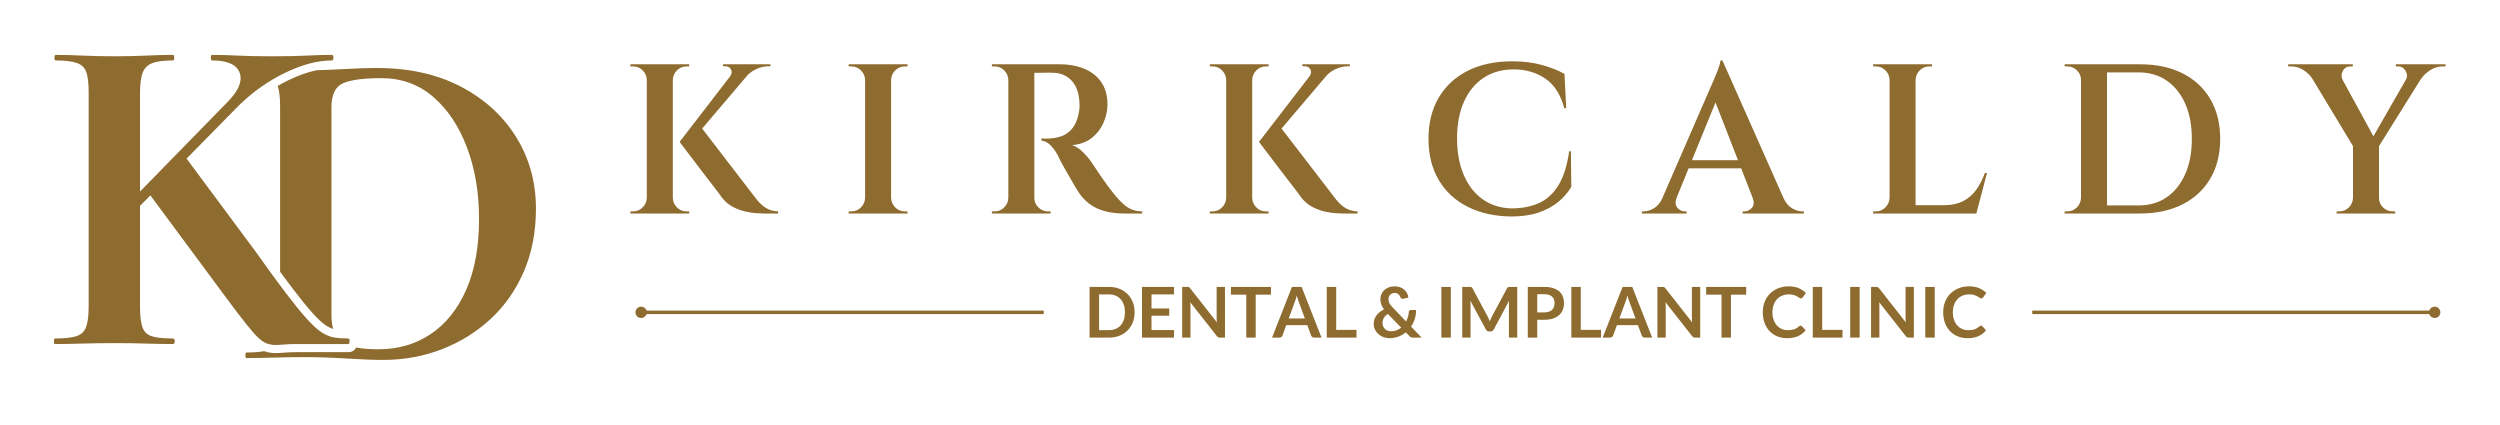
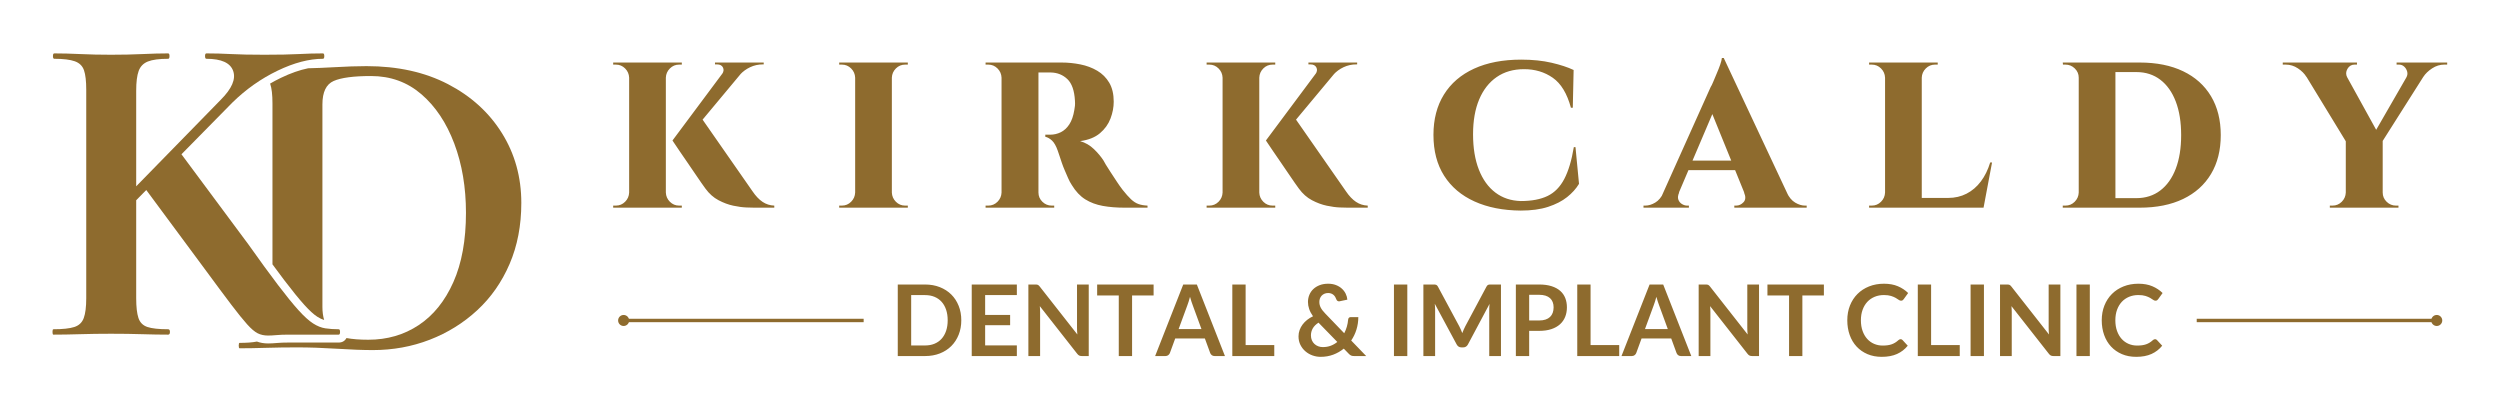
- <svg xmlns="http://www.w3.org/2000/svg" viewBox="0 0 1853 315" width="1853" height="315" role="img" aria-label="Kirkcaldy Dental &amp; Implant Clinic">
+ <svg xmlns="http://www.w3.org/2000/svg" viewBox="0 0 1905 315" width="1905" height="315" role="img" aria-label="Kirkcaldy Dental &amp; Implant Clinic">
  <g fill="#8E6B2E">
    <path d="M284.085 266.763Q273.112 266.763 256.653 265.735Q240.193 264.706 226.477 264.706Q214.133 264.706 202.817 265.049Q191.501 265.392 182.586 265.392Q181.9 265.392 181.9 263.334Q181.9 261.277 182.586 261.277Q190.744 261.277 195.772 260.267Q199.65 261.706 204.25 261.706Q207.267 261.706 211.311 261.338Q214.811 261.02 219.681 261.02H258.086Q262.089 261.02 264.025 257.587Q270.782 258.876 280.656 258.876Q302.259 258.876 319.061 247.732Q335.863 236.588 345.465 214.985Q355.066 193.382 355.066 162.178Q355.066 133.031 346.15 109.371Q337.235 85.711 321.118 71.823Q305.002 57.936 282.713 57.936Q262.825 57.936 254.252 61.707Q245.68 65.479 245.68 79.538V233.845Q245.68 239.482 247 243.833Q244.494 243.098 241.796 241.364Q237.671 238.712 231.866 232.279Q225.691 225.437 216.586 213.465Q212.513 208.11 207.618 201.423V78.853Q207.618 68.908 205.903 63.936Q205.86 63.811 205.814 63.688Q209.85 61.341 214.064 59.311Q225.057 54.014 234.796 52.022Q243.787 51.837 253.91 51.249Q268.654 50.392 279.284 50.392Q314.946 50.392 341.35 64.108Q367.753 77.824 382.498 101.484Q397.243 125.144 397.243 154.634Q397.243 180.352 388.327 201.097Q379.412 221.843 363.638 236.416Q347.865 250.99 327.462 258.877Q307.059 266.763 284.085 266.763Z" />
    <path data-kd="K" d="M65.718 227.225V68.461Q65.718 58.517 64.003 53.545Q62.289 48.573 56.974 46.687Q51.659 44.801 41.372 44.801Q40.343 44.801 40.343 42.743Q40.343 40.686 41.372 40.686Q50.287 40.686 61.26 41.2Q72.233 41.715 84.577 41.715Q97.608 41.715 108.581 41.2Q119.553 40.686 128.126 40.686Q129.155 40.686 129.155 42.743Q129.155 44.801 128.126 44.801Q117.839 44.801 112.695 46.858Q107.552 48.915 105.666 54.059Q103.78 59.203 103.78 69.147V227.225Q103.78 237.169 105.494 242.313Q107.209 247.456 112.352 249.171Q117.496 250.885 128.126 250.885Q129.498 250.885 129.498 252.943Q129.498 255.0 128.126 255.0Q119.211 255.0 108.409 254.657Q97.608 254.314 84.577 254.314Q72.233 254.314 60.917 254.657Q49.601 255.0 40.686 255.0Q40.0 255.0 40.0 252.943Q40.0 250.885 40.686 250.885Q51.316 250.885 56.631 249.171Q61.946 247.456 63.832 242.313Q65.718 237.169 65.718 227.225ZM156.244 205.279 109.266 141.842 136.699 115.439 189.163 186.077Q202.536 204.936 211.794 217.109Q221.053 229.282 227.396 236.312Q233.74 243.341 238.541 246.427Q243.341 249.514 247.97 250.199Q252.6 250.885 258.086 250.885Q259.115 250.885 259.115 252.943Q259.115 255.0 258.086 255.0Q242.998 255.0 233.74 255.0Q224.482 255.0 219.681 255.0Q214.537 255.0 210.766 255.343Q206.994 255.686 204.25 255.686Q199.793 255.686 196.364 253.971Q192.935 252.257 188.305 247.113Q183.676 241.97 176.132 232.026Q168.589 222.081 156.244 205.279ZM79.777 166.531 168.246 76.005Q180.933 63.317 177.675 54.059Q174.418 44.801 157.273 44.801Q156.244 44.801 156.244 42.743Q156.244 40.686 157.273 40.686Q166.531 40.686 176.132 41.2Q185.734 41.715 201.507 41.715Q217.967 41.715 227.568 41.2Q237.169 40.686 246.085 40.686Q247.113 40.686 247.113 42.743Q247.113 44.801 246.085 44.801Q230.311 44.801 211.451 53.888Q192.592 62.974 177.161 78.062L89.035 167.56Z" />
-     <path d="M518.435 92.68 560.937 147.98Q564.413 152.246 568.126 154.379Q571.839 156.512 576.737 156.67V158.25H565.835Q564.097 158.25 560.463 158.013Q556.829 157.776 552.326 156.749Q547.823 155.722 543.241 153.352Q538.659 150.982 535.183 146.558Q534.709 145.768 532.26 142.529Q529.811 139.29 526.177 134.629Q522.543 129.968 518.672 124.833Q514.801 119.698 511.404 115.274Q508.007 110.85 505.874 108.006Q503.741 105.162 503.741 105.162ZM559.989 48.756 512.589 104.53 503.741 105.162 547.191 48.756ZM571.049 47.65V49.072H570.417Q565.203 49.072 560.7 51.126Q556.197 53.18 553.037 56.814L541.187 56.498Q543.083 53.812 541.819 51.442Q540.555 49.072 537.395 49.072H535.815V47.65H570.417ZM498.685 47.65V158.25H479.409V47.65ZM479.883 146.716V158.25H467.243V156.67Q467.401 156.67 468.27 156.67Q469.139 156.67 469.297 156.67Q473.405 156.67 476.328 153.747Q479.251 150.824 479.409 146.716ZM479.883 59.184H479.409Q479.251 55.076 476.328 52.153Q473.405 49.23 469.297 49.23Q469.139 49.23 468.27 49.23Q467.401 49.23 467.243 49.23V47.65H479.883ZM498.211 146.716H498.685Q498.843 150.824 501.766 153.747Q504.689 156.67 508.797 156.67Q508.797 156.67 509.745 156.67Q510.693 156.67 510.851 156.67V158.25H498.211ZM498.211 59.184V47.65H510.851V49.23Q510.693 49.23 509.745 49.23Q508.797 49.23 508.797 49.23Q504.689 49.23 501.766 52.153Q498.843 55.076 498.685 59.184ZM660.477 47.65V158.25H641.201V47.65ZM641.675 146.716V158.25H629.035V156.67Q629.035 156.67 630.062 156.67Q631.089 156.67 631.089 156.67Q635.197 156.67 638.12 153.747Q641.043 150.824 641.201 146.716ZM641.675 59.184H641.201Q641.043 55.076 638.12 52.153Q635.197 49.23 631.089 49.23Q631.089 49.23 630.062 49.23Q629.035 49.23 629.035 49.23V47.65H641.675ZM660.003 146.716H660.477Q660.635 150.824 663.558 153.747Q666.481 156.67 670.589 156.67Q670.589 156.67 671.537 156.67Q672.485 156.67 672.643 156.67V158.25H660.003ZM660.003 59.184V47.65H672.643V49.23Q672.485 49.23 671.537 49.23Q670.589 49.23 670.589 49.23Q666.481 49.23 663.558 52.153Q660.635 55.076 660.477 59.184ZM764.599 47.65H785.613Q792.723 47.65 799.122 49.388Q805.521 51.126 810.419 54.76Q815.317 58.394 818.082 64.003Q820.847 69.612 820.847 77.354Q820.847 84.306 817.845 91.1Q814.843 97.894 808.997 102.397Q803.151 106.9 794.619 107.532Q798.885 108.954 802.756 112.825Q806.627 116.696 809.155 120.488Q809.313 120.646 811.13 123.411Q812.947 126.176 815.633 130.126Q818.319 134.076 821.242 138.026Q824.165 141.976 826.377 144.662Q829.853 148.77 832.776 151.377Q835.699 153.984 839.017 155.327Q842.335 156.67 846.601 156.67V158.25H833.487Q825.271 158.25 818.872 156.512Q812.473 154.774 807.733 151.298Q802.993 147.822 799.517 142.608Q798.569 141.186 796.831 138.263Q795.093 135.34 793.039 131.706Q790.985 128.072 789.01 124.675Q787.035 121.278 785.692 118.592Q784.349 115.906 783.875 114.8Q781.347 110.218 778.345 107.374Q775.343 104.53 771.867 104.214V102.634Q772.183 102.634 773.921 102.713Q775.659 102.792 777.871 102.634Q782.137 102.476 786.482 101.054Q790.827 99.632 794.303 95.761Q797.779 91.89 799.359 84.938Q799.675 83.516 799.991 81.304Q800.307 79.092 800.149 76.722Q799.675 65.662 794.461 59.974Q789.247 54.286 781.189 53.97Q778.187 53.812 774.869 53.891Q771.551 53.97 769.102 53.97Q766.653 53.97 766.179 53.97Q766.179 53.812 765.784 52.232Q765.389 50.652 764.994 49.151Q764.599 47.65 764.599 47.65ZM766.653 47.65V158.25H747.377V47.65ZM747.851 146.716V158.25H735.211V156.67Q735.369 156.67 736.238 156.67Q737.107 156.67 737.265 156.67Q741.373 156.67 744.296 153.747Q747.219 150.824 747.377 146.716ZM747.851 59.184H747.377Q747.219 55.076 744.296 52.153Q741.373 49.23 737.265 49.23Q737.107 49.23 736.238 49.23Q735.369 49.23 735.211 49.23V47.65H747.851ZM766.179 146.716H766.653Q766.653 150.824 769.655 153.747Q772.657 156.67 776.765 156.67Q776.923 156.67 777.792 156.67Q778.661 156.67 778.661 156.67V158.25H766.179ZM947.879 92.68 990.381 147.98Q993.857 152.246 997.57 154.379Q1001.283 156.512 1006.181 156.67V158.25H995.279Q993.541 158.25 989.907 158.013Q986.273 157.776 981.77 156.749Q977.267 155.722 972.685 153.352Q968.103 150.982 964.627 146.558Q964.153 145.768 961.704 142.529Q959.255 139.29 955.621 134.629Q951.987 129.968 948.116 124.833Q944.245 119.698 940.848 115.274Q937.451 110.85 935.318 108.006Q933.185 105.162 933.185 105.162ZM989.433 48.756 942.033 104.53 933.185 105.162 976.635 48.756ZM1000.493 47.65V49.072H999.861Q994.647 49.072 990.144 51.126Q985.641 53.18 982.481 56.814L970.631 56.498Q972.527 53.812 971.263 51.442Q969.999 49.072 966.839 49.072H965.259V47.65H999.861ZM928.129 47.65V158.25H908.853V47.65ZM909.327 146.716V158.25H896.687V156.67Q896.845 156.67 897.714 156.67Q898.583 156.67 898.741 156.67Q902.849 156.67 905.772 153.747Q908.695 150.824 908.853 146.716ZM909.327 59.184H908.853Q908.695 55.076 905.772 52.153Q902.849 49.23 898.741 49.23Q898.583 49.23 897.714 49.23Q896.845 49.23 896.687 49.23V47.65H909.327ZM927.655 146.716H928.129Q928.287 150.824 931.21 153.747Q934.133 156.67 938.241 156.67Q938.241 156.67 939.189 156.67Q940.137 156.67 940.295 156.67V158.25H927.655ZM927.655 59.184V47.65H940.295V49.23Q940.137 49.23 939.189 49.23Q938.241 49.23 938.241 49.23Q934.133 49.23 931.21 52.153Q928.287 55.076 928.129 59.184ZM1164.339 112.114 1164.655 138.5Q1161.021 144.662 1155.017 149.639Q1149.013 154.616 1140.402 157.539Q1131.791 160.462 1120.257 160.462Q1101.929 160.304 1088.025 153.352Q1074.121 146.4 1066.458 133.523Q1058.795 120.646 1058.795 102.792Q1058.795 85.254 1066.379 72.377Q1073.963 59.5 1087.867 52.469Q1101.771 45.438 1120.889 45.438Q1133.213 45.438 1143.009 48.203Q1152.805 50.968 1159.599 54.76L1160.863 80.198H1159.441Q1155.491 65.188 1145.458 58.315Q1135.425 51.442 1121.995 51.442Q1109.039 51.442 1099.638 57.683Q1090.237 63.924 1085.102 75.379Q1079.967 86.834 1079.967 102.476Q1079.967 118.118 1084.944 129.731Q1089.921 141.344 1099.006 147.743Q1108.091 154.142 1120.257 154.458Q1132.107 154.458 1140.876 150.429Q1149.645 146.4 1155.254 137.078Q1160.863 127.756 1163.075 112.114ZM1276.677 44.806 1326.605 157.302H1303.221L1269.251 70.086ZM1242.707 146.716Q1241.443 149.876 1242.233 152.088Q1243.023 154.3 1244.919 155.485Q1246.815 156.67 1248.711 156.67H1250.133V158.25H1216.953V156.67Q1216.953 156.67 1217.664 156.67Q1218.375 156.67 1218.375 156.67Q1222.009 156.67 1225.88 154.379Q1229.751 152.088 1232.279 146.716ZM1276.677 44.806 1277.467 61.396 1238.125 157.776H1227.381L1268.145 64.082Q1268.461 63.45 1269.488 61.001Q1270.515 58.552 1271.858 55.392Q1273.201 52.232 1274.149 49.309Q1275.097 46.386 1275.255 44.806ZM1295.163 118.75V124.754H1247.605V118.75ZM1299.113 146.716H1321.865Q1324.393 152.088 1328.264 154.379Q1332.135 156.67 1335.769 156.67Q1335.769 156.67 1336.401 156.67Q1337.033 156.67 1337.033 156.67V158.25H1291.687V156.67H1293.109Q1296.111 156.67 1298.481 154.063Q1300.851 151.456 1299.113 146.716ZM1419.825 47.65V158.25H1400.549V47.65ZM1461.695 152.088 1464.381 158.25H1419.351V152.088ZM1472.755 128.23 1464.855 158.25H1435.309L1440.997 152.088Q1449.055 152.088 1454.901 149.165Q1460.747 146.242 1464.697 140.791Q1468.647 135.34 1471.175 128.23ZM1401.023 146.716V158.25H1388.383V156.67Q1388.383 156.67 1389.41 156.67Q1390.437 156.67 1390.437 156.67Q1394.545 156.67 1397.468 153.747Q1400.391 150.824 1400.549 146.716ZM1401.023 59.184H1400.549Q1400.391 55.076 1397.468 52.153Q1394.545 49.23 1390.437 49.23Q1390.437 49.23 1389.41 49.23Q1388.383 49.23 1388.383 49.23V47.65H1401.023ZM1419.351 59.184V47.65H1431.991V49.23Q1431.833 49.23 1430.885 49.23Q1429.937 49.23 1429.937 49.23Q1425.829 49.23 1422.906 52.153Q1419.983 55.076 1419.825 59.184ZM1586.357 47.65Q1604.369 47.65 1617.72 54.365Q1631.071 61.08 1638.339 73.562Q1645.607 86.044 1645.607 102.95Q1645.607 119.856 1638.339 132.259Q1631.071 144.662 1617.72 151.456Q1604.369 158.25 1586.357 158.25H1550.017L1549.859 152.246Q1552.861 152.246 1557.364 152.246Q1561.867 152.246 1566.686 152.246Q1571.505 152.246 1575.692 152.246Q1579.879 152.246 1582.486 152.246Q1585.093 152.246 1585.093 152.246Q1597.259 152.246 1606.028 146.163Q1614.797 140.08 1619.695 129.02Q1624.593 117.96 1624.593 102.95Q1624.593 87.94 1619.695 76.88Q1614.797 65.82 1605.949 59.737Q1597.101 53.654 1585.093 53.654Q1585.093 53.654 1582.328 53.654Q1579.563 53.654 1575.218 53.654Q1570.873 53.654 1565.817 53.654Q1560.761 53.654 1556.1 53.654Q1551.439 53.654 1548.279 53.654V47.65ZM1561.709 47.65V158.25H1542.433V47.65ZM1542.907 146.716V158.25H1530.267V156.67Q1530.267 156.67 1531.294 156.67Q1532.321 156.67 1532.321 156.67Q1536.429 156.67 1539.352 153.747Q1542.275 150.824 1542.433 146.716ZM1542.907 59.184H1542.433Q1542.433 55.076 1539.431 52.153Q1536.429 49.23 1532.321 49.23Q1532.321 49.23 1531.373 49.23Q1530.425 49.23 1530.425 49.23L1530.267 47.65H1542.907ZM1730.137 47.808 1762.053 106.268 1744.831 109.586 1707.543 47.808ZM1763.317 107.374V158.25H1744.041V107.374ZM1789.703 47.808H1801.079L1761.895 110.534L1754.627 108.954ZM1783.225 59.026Q1784.489 56.814 1783.857 54.523Q1783.225 52.232 1781.566 50.731Q1779.907 49.23 1777.695 49.23Q1777.695 49.23 1776.747 49.23Q1775.799 49.23 1775.799 49.23V47.65H1812.613V49.23H1810.401Q1805.503 49.23 1801.158 52.074Q1796.813 54.918 1794.443 58.552ZM1736.299 59.026 1714.021 58.552Q1711.809 54.918 1707.543 52.074Q1703.277 49.23 1698.221 49.23H1696.009V47.65H1743.883V49.23Q1743.883 49.23 1742.856 49.23Q1741.829 49.23 1741.829 49.23Q1738.353 49.23 1736.536 52.469Q1734.719 55.708 1736.299 59.026ZM1744.515 146.716V158.25H1731.875V156.67Q1731.875 156.67 1732.823 156.67Q1733.771 156.67 1733.929 156.67Q1738.037 156.67 1740.96 153.747Q1743.883 150.824 1744.041 146.716ZM1762.843 146.716H1763.317Q1763.317 150.824 1766.319 153.747Q1769.321 156.67 1773.429 156.67Q1773.429 156.67 1774.377 156.67Q1775.325 156.67 1775.325 156.67V158.25H1762.843Z" />
-     <path d="M840.967 231.452Q840.967 235.586 839.589 239.044Q838.211 242.502 835.715 244.998Q833.219 247.494 829.709 248.872Q826.199 250.25 821.935 250.25H807.583V212.654H821.935Q826.199 212.654 829.709 214.045Q833.219 215.436 835.715 217.919Q838.211 220.402 839.589 223.86Q840.967 227.318 840.967 231.452ZM833.817 231.452Q833.817 228.358 832.985 225.901Q832.153 223.444 830.619 221.741Q829.085 220.038 826.888 219.128Q824.691 218.218 821.935 218.218H814.629V244.686H821.935Q824.691 244.686 826.888 243.776Q829.085 242.866 830.619 241.163Q832.153 239.46 832.985 237.003Q833.817 234.546 833.817 231.452ZM870.165 212.654V218.218H853.499V228.644H866.629V234.026H853.499V244.66H870.165V250.25H846.453V212.654ZM879.889 212.654Q880.357 212.654 880.669 212.693Q880.981 212.732 881.228 212.849Q881.475 212.966 881.709 213.187Q881.943 213.408 882.229 213.772L901.963 238.914Q901.859 238.004 901.82 237.133Q901.781 236.262 901.781 235.508V212.654H907.943V250.25H904.329Q903.497 250.25 902.951 249.99Q902.405 249.73 901.885 249.054L882.229 224.016Q882.307 224.848 882.346 225.667Q882.385 226.486 882.385 227.162V250.25H876.223V212.654H879.889ZM942.029 212.654V218.4H930.719V250.25H923.725V218.4H912.363V212.654ZM979.521 250.25H974.113Q973.203 250.25 972.618 249.795Q972.033 249.34 971.773 248.664L968.965 240.994H953.391L950.583 248.664Q950.375 249.262 949.764 249.756Q949.153 250.25 948.269 250.25H942.835L957.603 212.654H964.753ZM955.185 236.054H967.171L962.595 223.548Q962.283 222.716 961.906 221.585Q961.529 220.454 961.165 219.128Q960.801 220.454 960.45 221.598Q960.099 222.742 959.761 223.6ZM990.389 244.478H1005.443V250.25H983.395V212.654H990.389ZM1033.757 212.238Q1036.045 212.238 1037.852 212.94Q1039.659 213.642 1040.946 214.812Q1042.233 215.982 1042.974 217.49Q1043.715 218.998 1043.845 220.61L1039.763 221.468Q1039.685 221.494 1039.594 221.494Q1039.503 221.494 1039.425 221.494Q1038.983 221.494 1038.632 221.247Q1038.281 221.0 1038.073 220.48Q1037.839 219.804 1037.475 219.193Q1037.111 218.582 1036.591 218.127Q1036.071 217.672 1035.369 217.399Q1034.667 217.126 1033.757 217.126Q1032.665 217.126 1031.807 217.503Q1030.949 217.88 1030.351 218.517Q1029.753 219.154 1029.441 219.999Q1029.129 220.844 1029.129 221.78Q1029.129 222.56 1029.298 223.288Q1029.467 224.016 1029.831 224.744Q1030.195 225.472 1030.78 226.239Q1031.365 227.006 1032.223 227.89L1042.207 238.264Q1043.065 236.626 1043.585 234.806Q1044.105 232.986 1044.261 231.114Q1044.313 230.516 1044.651 230.152Q1044.989 229.788 1045.587 229.788H1049.617Q1049.591 233.22 1048.629 236.34Q1047.667 239.46 1045.873 242.086L1053.751 250.25H1047.459Q1046.965 250.25 1046.588 250.198Q1046.211 250.146 1045.873 250.003Q1045.535 249.86 1045.223 249.626Q1044.911 249.392 1044.573 249.028L1041.973 246.35Q1039.477 248.378 1036.422 249.522Q1033.367 250.666 1029.805 250.666Q1027.621 250.666 1025.541 249.925Q1023.461 249.184 1021.823 247.78Q1020.185 246.376 1019.184 244.387Q1018.183 242.398 1018.183 239.902Q1018.183 238.16 1018.755 236.587Q1019.327 235.014 1020.341 233.662Q1021.355 232.31 1022.746 231.218Q1024.137 230.126 1025.801 229.346Q1024.423 227.396 1023.786 225.537Q1023.149 223.678 1023.149 221.832Q1023.149 219.882 1023.864 218.127Q1024.579 216.372 1025.944 215.072Q1027.309 213.772 1029.285 213.005Q1031.261 212.238 1033.757 212.238ZM1024.709 239.382Q1024.709 240.812 1025.203 241.956Q1025.697 243.1 1026.555 243.893Q1027.413 244.686 1028.544 245.115Q1029.675 245.544 1030.949 245.544Q1033.237 245.544 1035.122 244.829Q1037.007 244.114 1038.567 242.84L1028.687 232.7Q1026.607 234.052 1025.658 235.742Q1024.709 237.432 1024.709 239.382ZM1075.357 250.25H1068.337V212.654H1075.357ZM1102.683 234.65Q1103.125 235.482 1103.502 236.379Q1103.879 237.276 1104.243 238.186Q1104.607 237.25 1104.997 236.34Q1105.387 235.43 1105.829 234.598L1116.957 213.772Q1117.165 213.382 1117.386 213.148Q1117.607 212.914 1117.88 212.81Q1118.153 212.706 1118.491 212.68Q1118.829 212.654 1119.297 212.654H1124.575V250.25H1118.413V225.966Q1118.413 225.29 1118.452 224.484Q1118.491 223.678 1118.569 222.846L1107.207 244.166Q1106.817 244.894 1106.193 245.297Q1105.569 245.7 1104.737 245.7H1103.775Q1102.943 245.7 1102.319 245.297Q1101.695 244.894 1101.305 244.166L1089.787 222.768Q1089.891 223.626 1089.93 224.445Q1089.969 225.264 1089.969 225.966V250.25H1083.807V212.654H1089.085Q1089.553 212.654 1089.891 212.68Q1090.229 212.706 1090.502 212.81Q1090.775 212.914 1091.009 213.148Q1091.243 213.382 1091.451 213.772L1102.683 234.65ZM1139.395 237.016V250.25H1132.401V212.654H1144.647Q1148.417 212.654 1151.173 213.538Q1153.929 214.422 1155.723 216.008Q1157.517 217.594 1158.375 219.804Q1159.233 222.014 1159.233 224.64Q1159.233 227.37 1158.323 229.645Q1157.413 231.92 1155.593 233.558Q1153.773 235.196 1151.043 236.106Q1148.313 237.016 1144.647 237.016ZM1139.395 231.556H1144.647Q1146.571 231.556 1148.001 231.075Q1149.431 230.594 1150.367 229.697Q1151.303 228.8 1151.771 227.513Q1152.239 226.226 1152.239 224.64Q1152.239 223.132 1151.771 221.91Q1151.303 220.688 1150.367 219.83Q1149.431 218.972 1148.001 218.517Q1146.571 218.062 1144.647 218.062H1139.395ZM1171.661 244.478H1186.715V250.25H1164.667V212.654H1171.661ZM1224.597 250.25H1219.189Q1218.279 250.25 1217.694 249.795Q1217.109 249.34 1216.849 248.664L1214.041 240.994H1198.467L1195.659 248.664Q1195.451 249.262 1194.84 249.756Q1194.229 250.25 1193.345 250.25H1187.911L1202.679 212.654H1209.829ZM1200.261 236.054H1212.247L1207.671 223.548Q1207.359 222.716 1206.982 221.585Q1206.605 220.454 1206.241 219.128Q1205.877 220.454 1205.526 221.598Q1205.175 222.742 1204.837 223.6ZM1232.137 212.654Q1232.605 212.654 1232.917 212.693Q1233.229 212.732 1233.476 212.849Q1233.723 212.966 1233.957 213.187Q1234.191 213.408 1234.477 213.772L1254.211 238.914Q1254.107 238.004 1254.068 237.133Q1254.029 236.262 1254.029 235.508V212.654H1260.191V250.25H1256.577Q1255.745 250.25 1255.199 249.99Q1254.653 249.73 1254.133 249.054L1234.477 224.016Q1234.555 224.848 1234.594 225.667Q1234.633 226.486 1234.633 227.162V250.25H1228.471V212.654H1232.137ZM1294.277 212.654V218.4H1282.967V250.25H1275.973V218.4H1264.611V212.654ZM1334.603 241.384Q1335.175 241.384 1335.591 241.826L1338.347 244.816Q1336.059 247.65 1332.718 249.158Q1329.377 250.666 1324.697 250.666Q1320.511 250.666 1317.17 249.236Q1313.829 247.806 1311.463 245.258Q1309.097 242.71 1307.836 239.174Q1306.575 235.638 1306.575 231.452Q1306.575 227.214 1307.979 223.691Q1309.383 220.168 1311.931 217.62Q1314.479 215.072 1318.028 213.655Q1321.577 212.238 1325.867 212.238Q1330.053 212.238 1333.186 213.577Q1336.319 214.916 1338.555 217.126L1336.215 220.376Q1336.007 220.688 1335.682 220.922Q1335.357 221.156 1334.785 221.156Q1334.187 221.156 1333.563 220.688Q1332.939 220.22 1331.977 219.674Q1331.015 219.128 1329.546 218.66Q1328.077 218.192 1325.815 218.192Q1323.163 218.192 1320.94 219.115Q1318.717 220.038 1317.118 221.754Q1315.519 223.47 1314.622 225.927Q1313.725 228.384 1313.725 231.452Q1313.725 234.624 1314.622 237.094Q1315.519 239.564 1317.053 241.254Q1318.587 242.944 1320.667 243.841Q1322.747 244.738 1325.139 244.738Q1326.569 244.738 1327.726 244.582Q1328.883 244.426 1329.858 244.088Q1330.833 243.75 1331.704 243.217Q1332.575 242.684 1333.433 241.904Q1333.693 241.67 1333.979 241.527Q1334.265 241.384 1334.603 241.384ZM1350.619 244.478H1365.673V250.25H1343.625V212.654H1350.619ZM1378.387 250.25H1371.367V212.654H1378.387ZM1390.503 212.654Q1390.971 212.654 1391.283 212.693Q1391.595 212.732 1391.842 212.849Q1392.089 212.966 1392.323 213.187Q1392.557 213.408 1392.843 213.772L1412.577 238.914Q1412.473 238.004 1412.434 237.133Q1412.395 236.262 1412.395 235.508V212.654H1418.557V250.25H1414.943Q1414.111 250.25 1413.565 249.99Q1413.019 249.73 1412.499 249.054L1392.843 224.016Q1392.921 224.848 1392.96 225.667Q1392.999 226.486 1392.999 227.162V250.25H1386.837V212.654H1390.503ZM1434.027 250.25H1427.007V212.654H1434.027ZM1468.321 241.384Q1468.893 241.384 1469.309 241.826L1472.065 244.816Q1469.777 247.65 1466.436 249.158Q1463.095 250.666 1458.415 250.666Q1454.229 250.666 1450.888 249.236Q1447.547 247.806 1445.181 245.258Q1442.815 242.71 1441.554 239.174Q1440.293 235.638 1440.293 231.452Q1440.293 227.214 1441.697 223.691Q1443.101 220.168 1445.649 217.62Q1448.197 215.072 1451.746 213.655Q1455.295 212.238 1459.585 212.238Q1463.771 212.238 1466.904 213.577Q1470.037 214.916 1472.273 217.126L1469.933 220.376Q1469.725 220.688 1469.4 220.922Q1469.075 221.156 1468.503 221.156Q1467.905 221.156 1467.281 220.688Q1466.657 220.22 1465.695 219.674Q1464.733 219.128 1463.264 218.66Q1461.795 218.192 1459.533 218.192Q1456.881 218.192 1454.658 219.115Q1452.435 220.038 1450.836 221.754Q1449.237 223.47 1448.34 225.927Q1447.443 228.384 1447.443 231.452Q1447.443 234.624 1448.34 237.094Q1449.237 239.564 1450.771 241.254Q1452.305 242.944 1454.385 243.841Q1456.465 244.738 1458.857 244.738Q1460.287 244.738 1461.444 244.582Q1462.601 244.426 1463.576 244.088Q1464.551 243.75 1465.422 243.217Q1466.293 242.684 1467.151 241.904Q1467.411 241.67 1467.697 241.527Q1467.983 241.384 1468.321 241.384Z" />
+     <path d="M533.129 87.94 573.419 145.768Q577.053 151.14 581.082 153.826Q585.111 156.512 590.009 156.67V158.25H574.841Q573.261 158.25 568.837 158.092Q564.413 157.934 558.804 156.749Q553.195 155.564 547.507 152.562Q541.819 149.56 537.553 143.714Q536.605 142.45 534.393 139.29Q532.181 136.13 529.416 132.022Q526.651 127.914 523.649 123.569Q520.647 119.224 518.119 115.511Q515.591 111.798 514.011 109.428Q512.431 107.058 512.431 107.058ZM570.733 48.756 523.175 105.794 512.431 107.058 555.881 48.756ZM581.951 47.65V49.072H581.319Q576.105 49.072 571.602 51.205Q567.099 53.338 563.939 56.814L550.193 56.498Q552.089 53.812 550.904 51.442Q549.719 49.072 546.401 49.072H544.821V47.65H581.319ZM507.375 47.65V158.25H479.409V47.65ZM479.883 146.716V158.25H467.243V156.67Q467.401 156.67 468.27 156.67Q469.139 156.67 469.297 156.67Q473.405 156.67 476.328 153.747Q479.251 150.824 479.409 146.716ZM479.883 59.184H479.409Q479.251 55.076 476.328 52.153Q473.405 49.23 469.297 49.23Q469.139 49.23 468.27 49.23Q467.401 49.23 467.243 49.23V47.65H479.883ZM506.901 146.716H507.375Q507.533 150.824 510.456 153.747Q513.379 156.67 517.487 156.67Q517.803 156.67 518.672 156.67Q519.541 156.67 519.541 156.67V158.25H506.901ZM506.901 59.184V47.65H519.541V49.23Q519.383 49.23 518.593 49.23Q517.803 49.23 517.487 49.23Q513.379 49.23 510.456 52.153Q507.533 55.076 507.375 59.184ZM679.595 47.65V158.25H651.629V47.65ZM652.103 146.716V158.25H639.463V156.67Q639.463 156.67 640.49 156.67Q641.517 156.67 641.517 156.67Q645.625 156.67 648.548 153.747Q651.471 150.824 651.629 146.716ZM652.103 59.184H651.629Q651.471 55.076 648.548 52.153Q645.625 49.23 641.517 49.23Q641.517 49.23 640.49 49.23Q639.463 49.23 639.463 49.23V47.65H652.103ZM679.121 146.716H679.595Q679.753 150.824 682.676 153.747Q685.599 156.67 689.707 156.67Q689.707 156.67 690.655 156.67Q691.603 156.67 691.761 156.67V158.25H679.121ZM679.121 59.184V47.65H691.761V49.23Q691.603 49.23 690.655 49.23Q689.707 49.23 689.707 49.23Q685.599 49.23 682.676 52.153Q679.753 55.076 679.595 59.184ZM789.247 47.65H808.997Q816.107 47.65 823.217 49.072Q830.327 50.494 836.094 53.891Q841.861 57.288 845.258 63.055Q848.655 68.822 848.655 77.512Q848.655 83.832 846.206 90.31Q843.757 96.788 838.148 101.528Q832.539 106.268 823.059 107.532Q829.063 109.27 833.566 113.615Q838.069 117.96 840.913 122.384Q841.071 122.858 842.493 125.228Q843.915 127.598 846.206 131.074Q848.497 134.55 850.867 138.184Q853.237 141.818 855.449 144.662Q859.083 149.244 861.848 151.851Q864.613 154.458 867.536 155.485Q870.459 156.512 874.409 156.67V158.25H856.871Q847.865 158.25 840.36 156.907Q832.855 155.564 827.009 151.93Q821.163 148.296 816.739 141.028Q815.159 138.658 813.895 135.735Q812.631 132.812 811.367 129.889Q810.103 126.966 809.155 124.201Q808.207 121.436 807.417 118.987Q806.627 116.538 805.995 114.8Q804.099 109.428 801.65 107.137Q799.201 104.846 796.515 104.214V102.634Q796.989 102.634 798.174 102.634Q799.359 102.634 800.149 102.634Q804.573 102.634 808.365 100.738Q812.157 98.842 814.843 94.734Q817.529 90.626 818.635 83.832Q818.951 82.41 819.109 80.672Q819.267 78.934 819.109 76.722Q818.477 65.188 813.342 60.29Q808.207 55.392 800.781 55.234Q799.201 55.234 797.305 55.234Q795.409 55.234 793.671 55.234Q791.933 55.234 790.827 55.234Q790.827 55.234 790.432 53.338Q790.037 51.442 789.642 49.546Q789.247 47.65 789.247 47.65ZM791.301 47.65V158.25H763.177V47.65ZM763.651 146.716V158.25H751.011V156.67Q751.327 156.67 752.117 156.67Q752.907 156.67 753.065 156.67Q757.173 156.67 760.096 153.747Q763.019 150.824 763.177 146.716ZM763.651 59.184H763.177Q763.019 55.076 760.096 52.153Q757.173 49.23 753.065 49.23Q752.907 49.23 752.117 49.23Q751.327 49.23 751.011 49.23V47.65H763.651ZM790.827 146.716H791.301Q791.301 150.824 794.303 153.747Q797.305 156.67 801.413 156.67Q801.729 156.67 802.44 156.67Q803.151 156.67 803.309 156.67V158.25H790.827ZM985.325 87.94 1025.615 145.768Q1029.249 151.14 1033.278 153.826Q1037.307 156.512 1042.205 156.67V158.25H1027.037Q1025.457 158.25 1021.033 158.092Q1016.609 157.934 1011 156.749Q1005.391 155.564 999.703 152.562Q994.015 149.56 989.749 143.714Q988.801 142.45 986.589 139.29Q984.377 136.13 981.612 132.022Q978.847 127.914 975.845 123.569Q972.843 119.224 970.315 115.511Q967.787 111.798 966.207 109.428Q964.627 107.058 964.627 107.058ZM1022.929 48.756 975.371 105.794 964.627 107.058 1008.077 48.756ZM1034.147 47.65V49.072H1033.515Q1028.301 49.072 1023.798 51.205Q1019.295 53.338 1016.135 56.814L1002.389 56.498Q1004.285 53.812 1003.1 51.442Q1001.915 49.072 998.597 49.072H997.017V47.65H1033.515ZM959.571 47.65V158.25H931.605V47.65ZM932.079 146.716V158.25H919.439V156.67Q919.597 156.67 920.466 156.67Q921.335 156.67 921.493 156.67Q925.601 156.67 928.524 153.747Q931.447 150.824 931.605 146.716ZM932.079 59.184H931.605Q931.447 55.076 928.524 52.153Q925.601 49.23 921.493 49.23Q921.335 49.23 920.466 49.23Q919.597 49.23 919.439 49.23V47.65H932.079ZM959.097 146.716H959.571Q959.729 150.824 962.652 153.747Q965.575 156.67 969.683 156.67Q969.999 156.67 970.868 156.67Q971.737 156.67 971.737 156.67V158.25H959.097ZM959.097 59.184V47.65H971.737V49.23Q971.579 49.23 970.789 49.23Q969.999 49.23 969.683 49.23Q965.575 49.23 962.652 52.153Q959.729 55.076 959.571 59.184ZM1200.521 112.114 1203.207 140.08Q1199.889 145.61 1194.122 150.192Q1188.355 154.774 1179.665 157.618Q1170.975 160.462 1158.809 160.462Q1138.585 160.304 1123.575 153.51Q1108.565 146.716 1100.428 133.918Q1092.291 121.12 1092.291 102.792Q1092.291 84.938 1100.27 72.061Q1108.249 59.184 1123.259 52.311Q1138.269 45.438 1159.125 45.438Q1172.081 45.438 1182.272 47.808Q1192.463 50.178 1199.099 53.338L1198.467 82.094H1197.045Q1192.621 65.82 1183.22 59.263Q1173.819 52.706 1161.337 52.706Q1149.171 52.706 1140.481 58.71Q1131.791 64.714 1127.13 75.774Q1122.469 86.834 1122.469 102.318Q1122.469 117.96 1126.893 129.257Q1131.317 140.554 1139.454 146.716Q1147.591 152.878 1158.809 153.194Q1171.291 153.194 1179.27 149.323Q1187.249 145.452 1191.989 136.367Q1196.729 127.282 1199.257 112.114ZM1313.491 44.174 1366.579 157.302H1333.399L1301.799 79.566ZM1279.521 146.716Q1278.099 149.876 1278.889 152.088Q1279.679 154.3 1281.654 155.485Q1283.629 156.67 1285.525 156.67H1286.947V158.25H1252.345V156.67Q1252.345 156.67 1253.056 156.67Q1253.767 156.67 1253.767 156.67Q1257.401 156.67 1261.272 154.379Q1265.143 152.088 1267.671 146.716ZM1313.491 44.174 1313.649 66.136 1274.623 157.776H1262.457L1303.537 66.294Q1304.327 65.188 1305.512 62.265Q1306.697 59.342 1308.198 55.866Q1309.699 52.39 1310.805 49.23Q1311.911 46.07 1312.069 44.174ZM1328.185 122.384V129.652H1282.523V122.384ZM1328.975 146.716H1361.523Q1364.051 152.088 1367.922 154.379Q1371.793 156.67 1375.427 156.67Q1375.427 156.67 1376.059 156.67Q1376.691 156.67 1376.691 156.67V158.25H1321.549V156.67H1322.971Q1326.131 156.67 1328.58 154.063Q1331.029 151.456 1328.975 146.716ZM1464.381 47.65V158.25H1436.415V47.65ZM1505.777 150.824 1510.991 158.25H1463.907V150.824ZM1517.943 123.806 1511.465 158.25H1478.759L1484.447 150.824Q1492.189 150.824 1498.509 147.585Q1504.829 144.346 1509.411 138.263Q1513.993 132.18 1516.521 123.806ZM1436.889 146.716V158.25H1424.249V156.67Q1424.249 156.67 1425.276 156.67Q1426.303 156.67 1426.303 156.67Q1430.411 156.67 1433.334 153.747Q1436.257 150.824 1436.415 146.716ZM1436.889 59.184H1436.415Q1436.257 55.076 1433.334 52.153Q1430.411 49.23 1426.303 49.23Q1426.303 49.23 1425.276 49.23Q1424.249 49.23 1424.249 49.23V47.65H1436.889ZM1463.907 59.184V47.65H1476.547V49.23Q1476.389 49.23 1475.441 49.23Q1474.493 49.23 1474.493 49.23Q1470.385 49.23 1467.462 52.153Q1464.539 55.076 1464.381 59.184ZM1630.439 47.65Q1649.715 47.65 1663.54 54.286Q1677.365 60.922 1684.791 73.325Q1692.217 85.728 1692.217 102.95Q1692.217 120.172 1684.791 132.575Q1677.365 144.978 1663.54 151.614Q1649.715 158.25 1630.439 158.25H1591.571L1591.413 150.982Q1597.417 150.982 1602.947 150.982Q1608.477 150.982 1613.059 150.982Q1617.641 150.982 1620.959 150.982Q1624.277 150.982 1626.094 150.982Q1627.911 150.982 1627.911 150.982Q1638.497 150.982 1646.16 145.136Q1653.823 139.29 1657.931 128.546Q1662.039 117.802 1662.039 102.95Q1662.039 88.098 1657.931 77.354Q1653.823 66.61 1646.16 60.764Q1638.497 54.918 1627.911 54.918Q1627.911 54.918 1626.015 54.918Q1624.119 54.918 1620.564 54.918Q1617.009 54.918 1612.348 54.918Q1607.687 54.918 1601.92 54.918Q1596.153 54.918 1589.833 54.918V47.65ZM1611.953 47.65V158.25H1583.987V47.65ZM1584.461 146.716V158.25H1571.821V156.67Q1571.821 156.67 1572.848 156.67Q1573.875 156.67 1573.875 156.67Q1577.983 156.67 1580.906 153.747Q1583.829 150.824 1583.987 146.716ZM1584.461 59.184H1583.987Q1583.987 55.076 1580.985 52.153Q1577.983 49.23 1573.875 49.23Q1573.875 49.23 1572.927 49.23Q1571.979 49.23 1571.979 49.23L1571.821 47.65H1584.461ZM1782.435 47.808 1815.141 107.058 1787.807 108.164 1750.993 47.808ZM1815.615 107.374V158.25H1787.491V107.374ZM1840.105 47.808H1853.377L1813.719 110.376L1804.871 108.954ZM1833.627 59.026Q1834.891 56.814 1834.259 54.523Q1833.627 52.232 1831.968 50.731Q1830.309 49.23 1828.097 49.23Q1828.097 49.23 1827.149 49.23Q1826.201 49.23 1826.201 49.23V47.65H1864.753V49.23H1862.541Q1857.643 49.23 1853.298 52.074Q1848.953 54.918 1846.583 58.552ZM1788.597 59.026 1757.471 58.552Q1755.259 54.918 1750.993 52.074Q1746.727 49.23 1741.671 49.23H1739.459V47.65H1796.023V49.23Q1796.023 49.23 1795.075 49.23Q1794.127 49.23 1794.127 49.23Q1790.651 49.23 1788.755 52.469Q1786.859 55.708 1788.597 59.026ZM1787.965 146.716V158.25H1775.325V156.67Q1775.325 156.67 1776.273 156.67Q1777.221 156.67 1777.379 156.67Q1781.487 156.67 1784.41 153.747Q1787.333 150.824 1787.491 146.716ZM1815.141 146.716H1815.615Q1815.615 150.824 1818.617 153.747Q1821.619 156.67 1825.727 156.67Q1825.727 156.67 1826.675 156.67Q1827.623 156.67 1827.623 156.67V158.25H1815.141Z" />
+     <path d="M732.504 244.053Q732.504 250.047 730.506 255.061Q728.508 260.075 724.889 263.695Q721.27 267.314 716.18 269.312Q711.091 271.31 704.908 271.31H684.098V216.796H704.908Q711.091 216.796 716.18 218.813Q721.27 220.83 724.889 224.43Q728.508 228.03 730.506 233.045Q732.504 238.059 732.504 244.053ZM722.137 244.053Q722.137 239.567 720.931 236.004Q719.724 232.441 717.5 229.972Q715.276 227.503 712.09 226.183Q708.904 224.864 704.908 224.864H694.314V263.242H704.908Q708.904 263.242 712.09 261.923Q715.276 260.603 717.5 258.134Q719.724 255.665 720.931 252.102Q722.137 248.539 722.137 244.053ZM774.842 216.796V224.864H750.676V239.981H769.714V247.785H750.676V263.204H774.842V271.31H740.459V216.796ZM788.941 216.796Q789.62 216.796 790.072 216.852Q790.525 216.909 790.883 217.079Q791.241 217.248 791.58 217.569Q791.92 217.889 792.334 218.417L820.949 254.873Q820.798 253.553 820.741 252.29Q820.685 251.027 820.685 249.934V216.796H829.62V271.31H824.379Q823.173 271.31 822.381 270.933Q821.59 270.556 820.836 269.576L792.334 233.271Q792.447 234.477 792.504 235.665Q792.561 236.852 792.561 237.832V271.31H783.626V216.796H788.941ZM879.044 216.796V225.127H862.645V271.31H852.504V225.127H836.029V216.796ZM933.408 271.31H925.566Q924.247 271.31 923.398 270.65Q922.55 269.99 922.173 269.01L918.102 257.889H895.519L891.448 269.01Q891.146 269.877 890.26 270.594Q889.374 271.31 888.092 271.31H880.213L901.627 216.796H911.994ZM898.121 250.726H915.5L908.865 232.592Q908.413 231.386 907.866 229.746Q907.319 228.106 906.792 226.183Q906.264 228.106 905.755 229.765Q905.246 231.423 904.756 232.668ZM949.166 262.941H970.995V271.31H939.025V216.796H949.166ZM1012.05 216.193Q1015.368 216.193 1017.988 217.211Q1020.608 218.228 1022.474 219.925Q1024.34 221.621 1025.415 223.808Q1026.489 225.995 1026.678 228.332L1020.759 229.576Q1020.646 229.614 1020.514 229.614Q1020.382 229.614 1020.269 229.614Q1019.628 229.614 1019.119 229.256Q1018.61 228.898 1018.308 228.144Q1017.969 227.163 1017.441 226.277Q1016.913 225.391 1016.159 224.732Q1015.405 224.072 1014.387 223.676Q1013.369 223.28 1012.05 223.28Q1010.467 223.28 1009.222 223.827Q1007.978 224.374 1007.111 225.297Q1006.244 226.221 1005.792 227.446Q1005.339 228.671 1005.339 230.029Q1005.339 231.16 1005.584 232.215Q1005.829 233.271 1006.357 234.326Q1006.885 235.382 1007.733 236.494Q1008.582 237.606 1009.826 238.888L1024.302 253.93Q1025.547 251.555 1026.301 248.916Q1027.055 246.277 1027.281 243.563Q1027.356 242.696 1027.846 242.168Q1028.336 241.64 1029.203 241.64H1035.047Q1035.009 246.617 1033.614 251.141Q1032.219 255.665 1029.618 259.472L1041.041 271.31H1031.918Q1031.202 271.31 1030.655 271.235Q1030.108 271.159 1029.618 270.952Q1029.128 270.745 1028.676 270.405Q1028.223 270.066 1027.733 269.538L1023.963 265.655Q1020.344 268.596 1015.914 270.254Q1011.484 271.913 1006.32 271.913Q1003.153 271.913 1000.137 270.839Q997.121 269.764 994.746 267.728Q992.371 265.693 990.919 262.809Q989.468 259.925 989.468 256.305Q989.468 253.78 990.297 251.499Q991.126 249.218 992.597 247.257Q994.067 245.297 996.084 243.714Q998.101 242.13 1000.514 240.999Q998.516 238.172 997.592 235.476Q996.668 232.781 996.668 230.104Q996.668 227.276 997.705 224.732Q998.742 222.187 1000.721 220.302Q1002.7 218.417 1005.566 217.305Q1008.431 216.193 1012.05 216.193ZM998.93 255.551Q998.93 257.625 999.647 259.284Q1000.363 260.942 1001.607 262.092Q1002.851 263.242 1004.491 263.864Q1006.131 264.486 1007.978 264.486Q1011.296 264.486 1014.029 263.45Q1016.762 262.413 1019.024 260.565L1004.698 245.863Q1001.682 247.823 1000.306 250.273Q998.93 252.724 998.93 255.551ZM1072.37 271.31H1062.191V216.796H1072.37ZM1111.993 248.69Q1112.634 249.896 1113.18 251.197Q1113.727 252.498 1114.255 253.817Q1114.782 252.46 1115.348 251.141Q1115.913 249.821 1116.554 248.615L1132.69 218.417Q1132.992 217.851 1133.312 217.512Q1133.632 217.173 1134.028 217.022Q1134.424 216.871 1134.914 216.834Q1135.404 216.796 1136.083 216.796H1143.736V271.31H1134.801V236.098Q1134.801 235.118 1134.858 233.949Q1134.914 232.781 1135.027 231.574L1118.552 262.488Q1117.987 263.544 1117.082 264.128Q1116.177 264.712 1114.971 264.712H1113.576Q1112.37 264.712 1111.465 264.128Q1110.56 263.544 1109.995 262.488L1093.293 231.461Q1093.444 232.705 1093.501 233.893Q1093.557 235.08 1093.557 236.098V271.31H1084.622V216.796H1092.276Q1092.954 216.796 1093.444 216.834Q1093.934 216.871 1094.33 217.022Q1094.726 217.173 1095.065 217.512Q1095.405 217.851 1095.706 218.417L1111.993 248.69ZM1165.225 252.121V271.31H1155.084V216.796H1172.84Q1178.307 216.796 1182.303 218.078Q1186.299 219.359 1188.901 221.659Q1191.502 223.959 1192.746 227.163Q1193.99 230.368 1193.99 234.175Q1193.99 238.134 1192.671 241.433Q1191.351 244.732 1188.712 247.107Q1186.073 249.482 1182.115 250.801Q1178.156 252.121 1172.84 252.121ZM1165.225 244.204H1172.84Q1175.63 244.204 1177.704 243.506Q1179.777 242.809 1181.134 241.508Q1182.492 240.208 1183.17 238.341Q1183.849 236.475 1183.849 234.175Q1183.849 231.989 1183.17 230.217Q1182.492 228.445 1181.134 227.201Q1179.777 225.957 1177.704 225.297Q1175.63 224.637 1172.84 224.637H1165.225ZM1212.011 262.941H1233.839V271.31H1201.869V216.796H1212.011ZM1288.768 271.31H1280.926Q1279.607 271.31 1278.759 270.65Q1277.91 269.99 1277.533 269.01L1273.462 257.889H1250.879L1246.808 269.01Q1246.506 269.877 1245.62 270.594Q1244.734 271.31 1243.453 271.31H1235.573L1256.987 216.796H1267.354ZM1253.481 250.726H1270.86L1264.225 232.592Q1263.773 231.386 1263.226 229.746Q1262.68 228.106 1262.152 226.183Q1261.624 228.106 1261.115 229.765Q1260.606 231.423 1260.116 232.668ZM1299.701 216.796Q1300.38 216.796 1300.832 216.852Q1301.284 216.909 1301.643 217.079Q1302.001 217.248 1302.34 217.569Q1302.679 217.889 1303.094 218.417L1331.708 254.873Q1331.557 253.553 1331.501 252.29Q1331.444 251.027 1331.444 249.934V216.796H1340.379V271.31H1335.139Q1333.933 271.31 1333.141 270.933Q1332.349 270.556 1331.595 269.576L1303.094 233.271Q1303.207 234.477 1303.264 235.665Q1303.32 236.852 1303.32 237.832V271.31H1294.385V216.796H1299.701ZM1389.804 216.796V225.127H1373.404V271.31H1363.263V225.127H1346.788V216.796ZM1448.277 258.454Q1449.106 258.454 1449.709 259.095L1453.705 263.431Q1450.388 267.54 1445.543 269.727Q1440.699 271.913 1433.913 271.913Q1427.843 271.913 1422.999 269.84Q1418.154 267.766 1414.724 264.072Q1411.293 260.377 1409.465 255.25Q1407.636 250.123 1407.636 244.053Q1407.636 237.908 1409.672 232.799Q1411.708 227.691 1415.402 223.996Q1419.097 220.302 1424.243 218.247Q1429.389 216.193 1435.609 216.193Q1441.679 216.193 1446.222 218.134Q1450.765 220.076 1454.007 223.28L1450.614 227.993Q1450.312 228.445 1449.841 228.784Q1449.37 229.124 1448.541 229.124Q1447.673 229.124 1446.769 228.445Q1445.864 227.767 1444.469 226.975Q1443.074 226.183 1440.944 225.505Q1438.814 224.826 1435.534 224.826Q1431.689 224.826 1428.465 226.164Q1425.242 227.503 1422.923 229.991Q1420.605 232.479 1419.304 236.042Q1418.004 239.604 1418.004 244.053Q1418.004 248.652 1419.304 252.234Q1420.605 255.815 1422.829 258.266Q1425.053 260.716 1428.069 262.017Q1431.085 263.318 1434.554 263.318Q1436.627 263.318 1438.305 263.091Q1439.983 262.865 1441.396 262.375Q1442.81 261.885 1444.073 261.112Q1445.336 260.339 1446.58 259.208Q1446.957 258.869 1447.372 258.662Q1447.787 258.454 1448.277 258.454ZM1471.5 262.941H1493.328V271.31H1461.359V216.796H1471.5ZM1511.763 271.31H1501.584V216.796H1511.763ZM1529.332 216.796Q1530.01 216.796 1530.463 216.852Q1530.915 216.909 1531.273 217.079Q1531.631 217.248 1531.971 217.569Q1532.31 217.889 1532.725 218.417L1561.339 254.873Q1561.188 253.553 1561.132 252.29Q1561.075 251.027 1561.075 249.934V216.796H1570.01V271.31H1564.77Q1563.563 271.31 1562.772 270.933Q1561.98 270.556 1561.226 269.576L1532.725 233.271Q1532.838 234.477 1532.894 235.665Q1532.951 236.852 1532.951 237.832V271.31H1524.016V216.796H1529.332ZM1592.441 271.31H1582.262V216.796H1592.441ZM1642.168 258.454Q1642.997 258.454 1643.6 259.095L1647.597 263.431Q1644.279 267.54 1639.435 269.727Q1634.59 271.913 1627.804 271.913Q1621.734 271.913 1616.89 269.84Q1612.045 267.766 1608.615 264.072Q1605.184 260.377 1603.356 255.25Q1601.527 250.123 1601.527 244.053Q1601.527 237.908 1603.563 232.799Q1605.599 227.691 1609.293 223.996Q1612.988 220.302 1618.134 218.247Q1623.28 216.193 1629.501 216.193Q1635.57 216.193 1640.113 218.134Q1644.656 220.076 1647.898 223.28L1644.505 227.993Q1644.204 228.445 1643.732 228.784Q1643.261 229.124 1642.432 229.124Q1641.565 229.124 1640.66 228.445Q1639.755 227.767 1638.36 226.975Q1636.965 226.183 1634.835 225.505Q1632.705 224.826 1629.425 224.826Q1625.58 224.826 1622.356 226.164Q1619.133 227.503 1616.815 229.991Q1614.496 232.479 1613.195 236.042Q1611.895 239.604 1611.895 244.053Q1611.895 248.652 1613.195 252.234Q1614.496 255.815 1616.72 258.266Q1618.945 260.716 1621.961 262.017Q1624.977 263.318 1628.445 263.318Q1630.518 263.318 1632.196 263.091Q1633.874 262.865 1635.288 262.375Q1636.701 261.885 1637.964 261.112Q1639.227 260.339 1640.471 259.208Q1640.848 258.869 1641.263 258.662Q1641.678 258.454 1642.168 258.454Z" />
  </g>
-   <line x1="475.2" y1="231.5" x2="773.6" y2="231.5" stroke="#8E6B2E" stroke-width="2.6" />
-   <circle cx="475.2" cy="231.5" r="4.2" fill="#8E6B2E" />
-   <line x1="1506.3" y1="231.5" x2="1804.6" y2="231.5" stroke="#8E6B2E" stroke-width="2.6" />
-   <circle cx="1804.6" cy="231.5" r="4.2" fill="#8E6B2E" />
+   <line x1="475.2" y1="244.2" x2="658.1" y2="244.2" stroke="#8E6B2E" stroke-width="2.6" />
+   <circle cx="475.2" cy="244.2" r="4.2" fill="#8E6B2E" />
+   <line x1="1673.9" y1="244.2" x2="1856.8" y2="244.2" stroke="#8E6B2E" stroke-width="2.6" />
+   <circle cx="1856.8" cy="244.2" r="4.2" fill="#8E6B2E" />
</svg>
